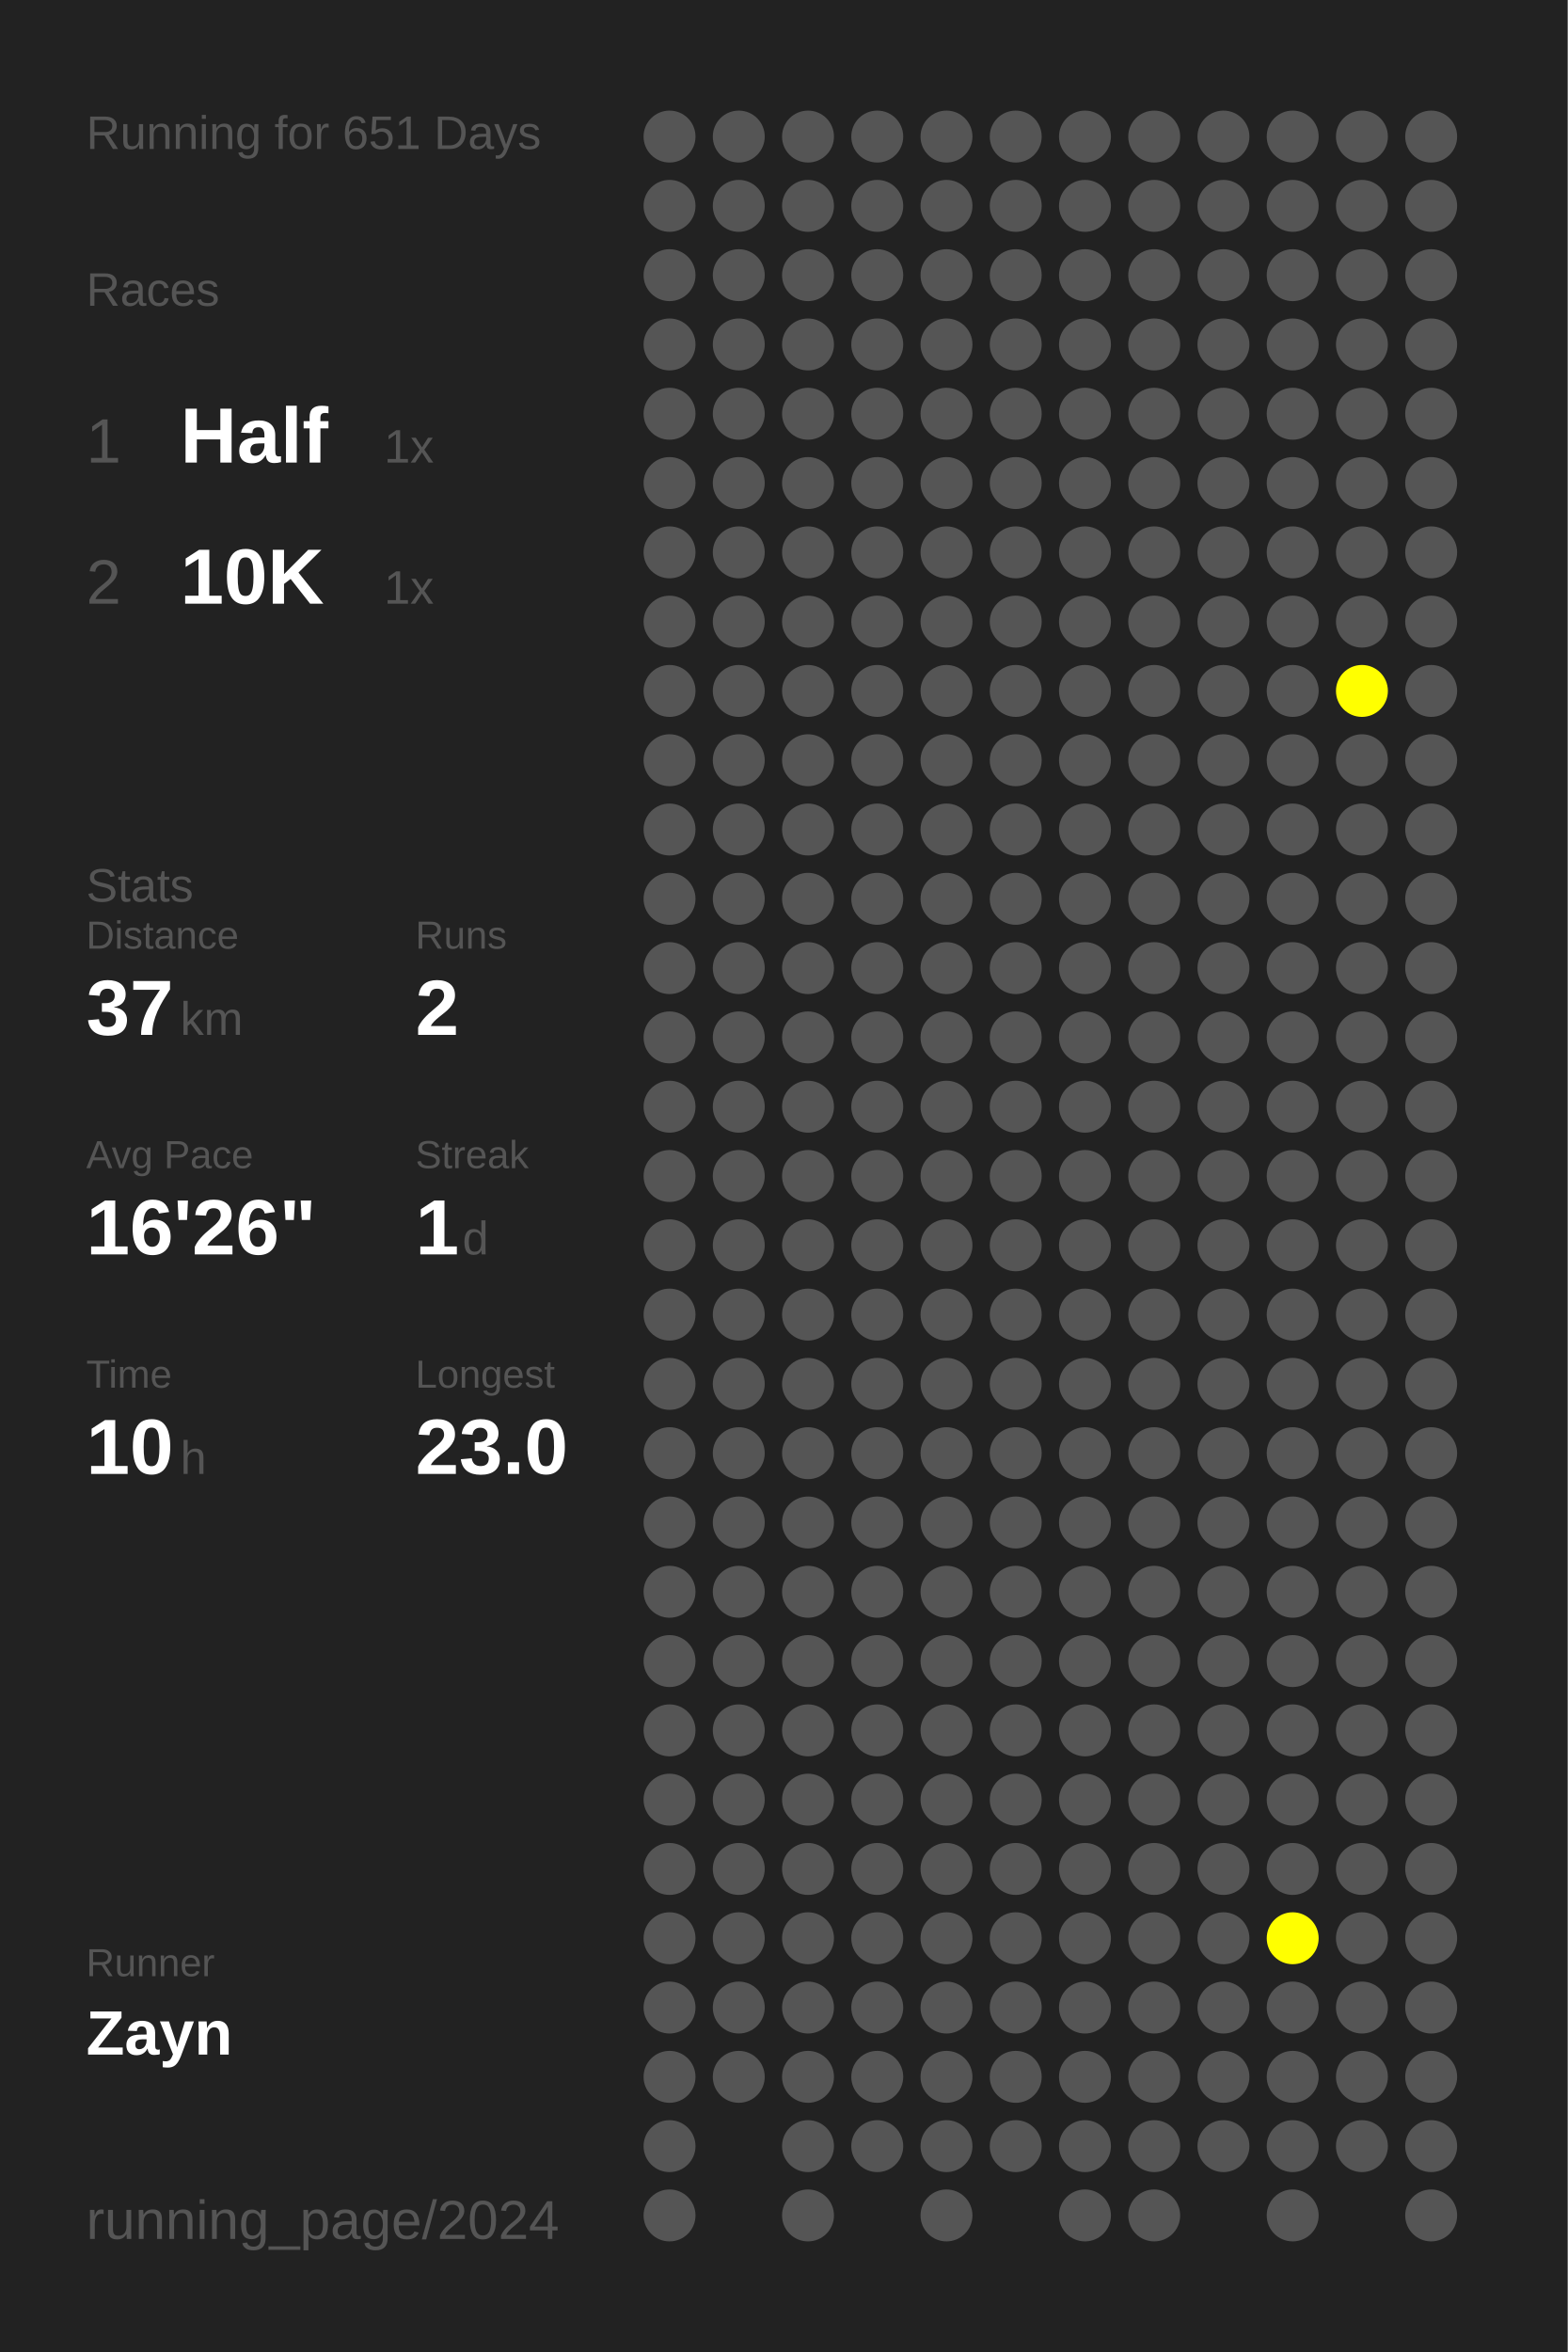
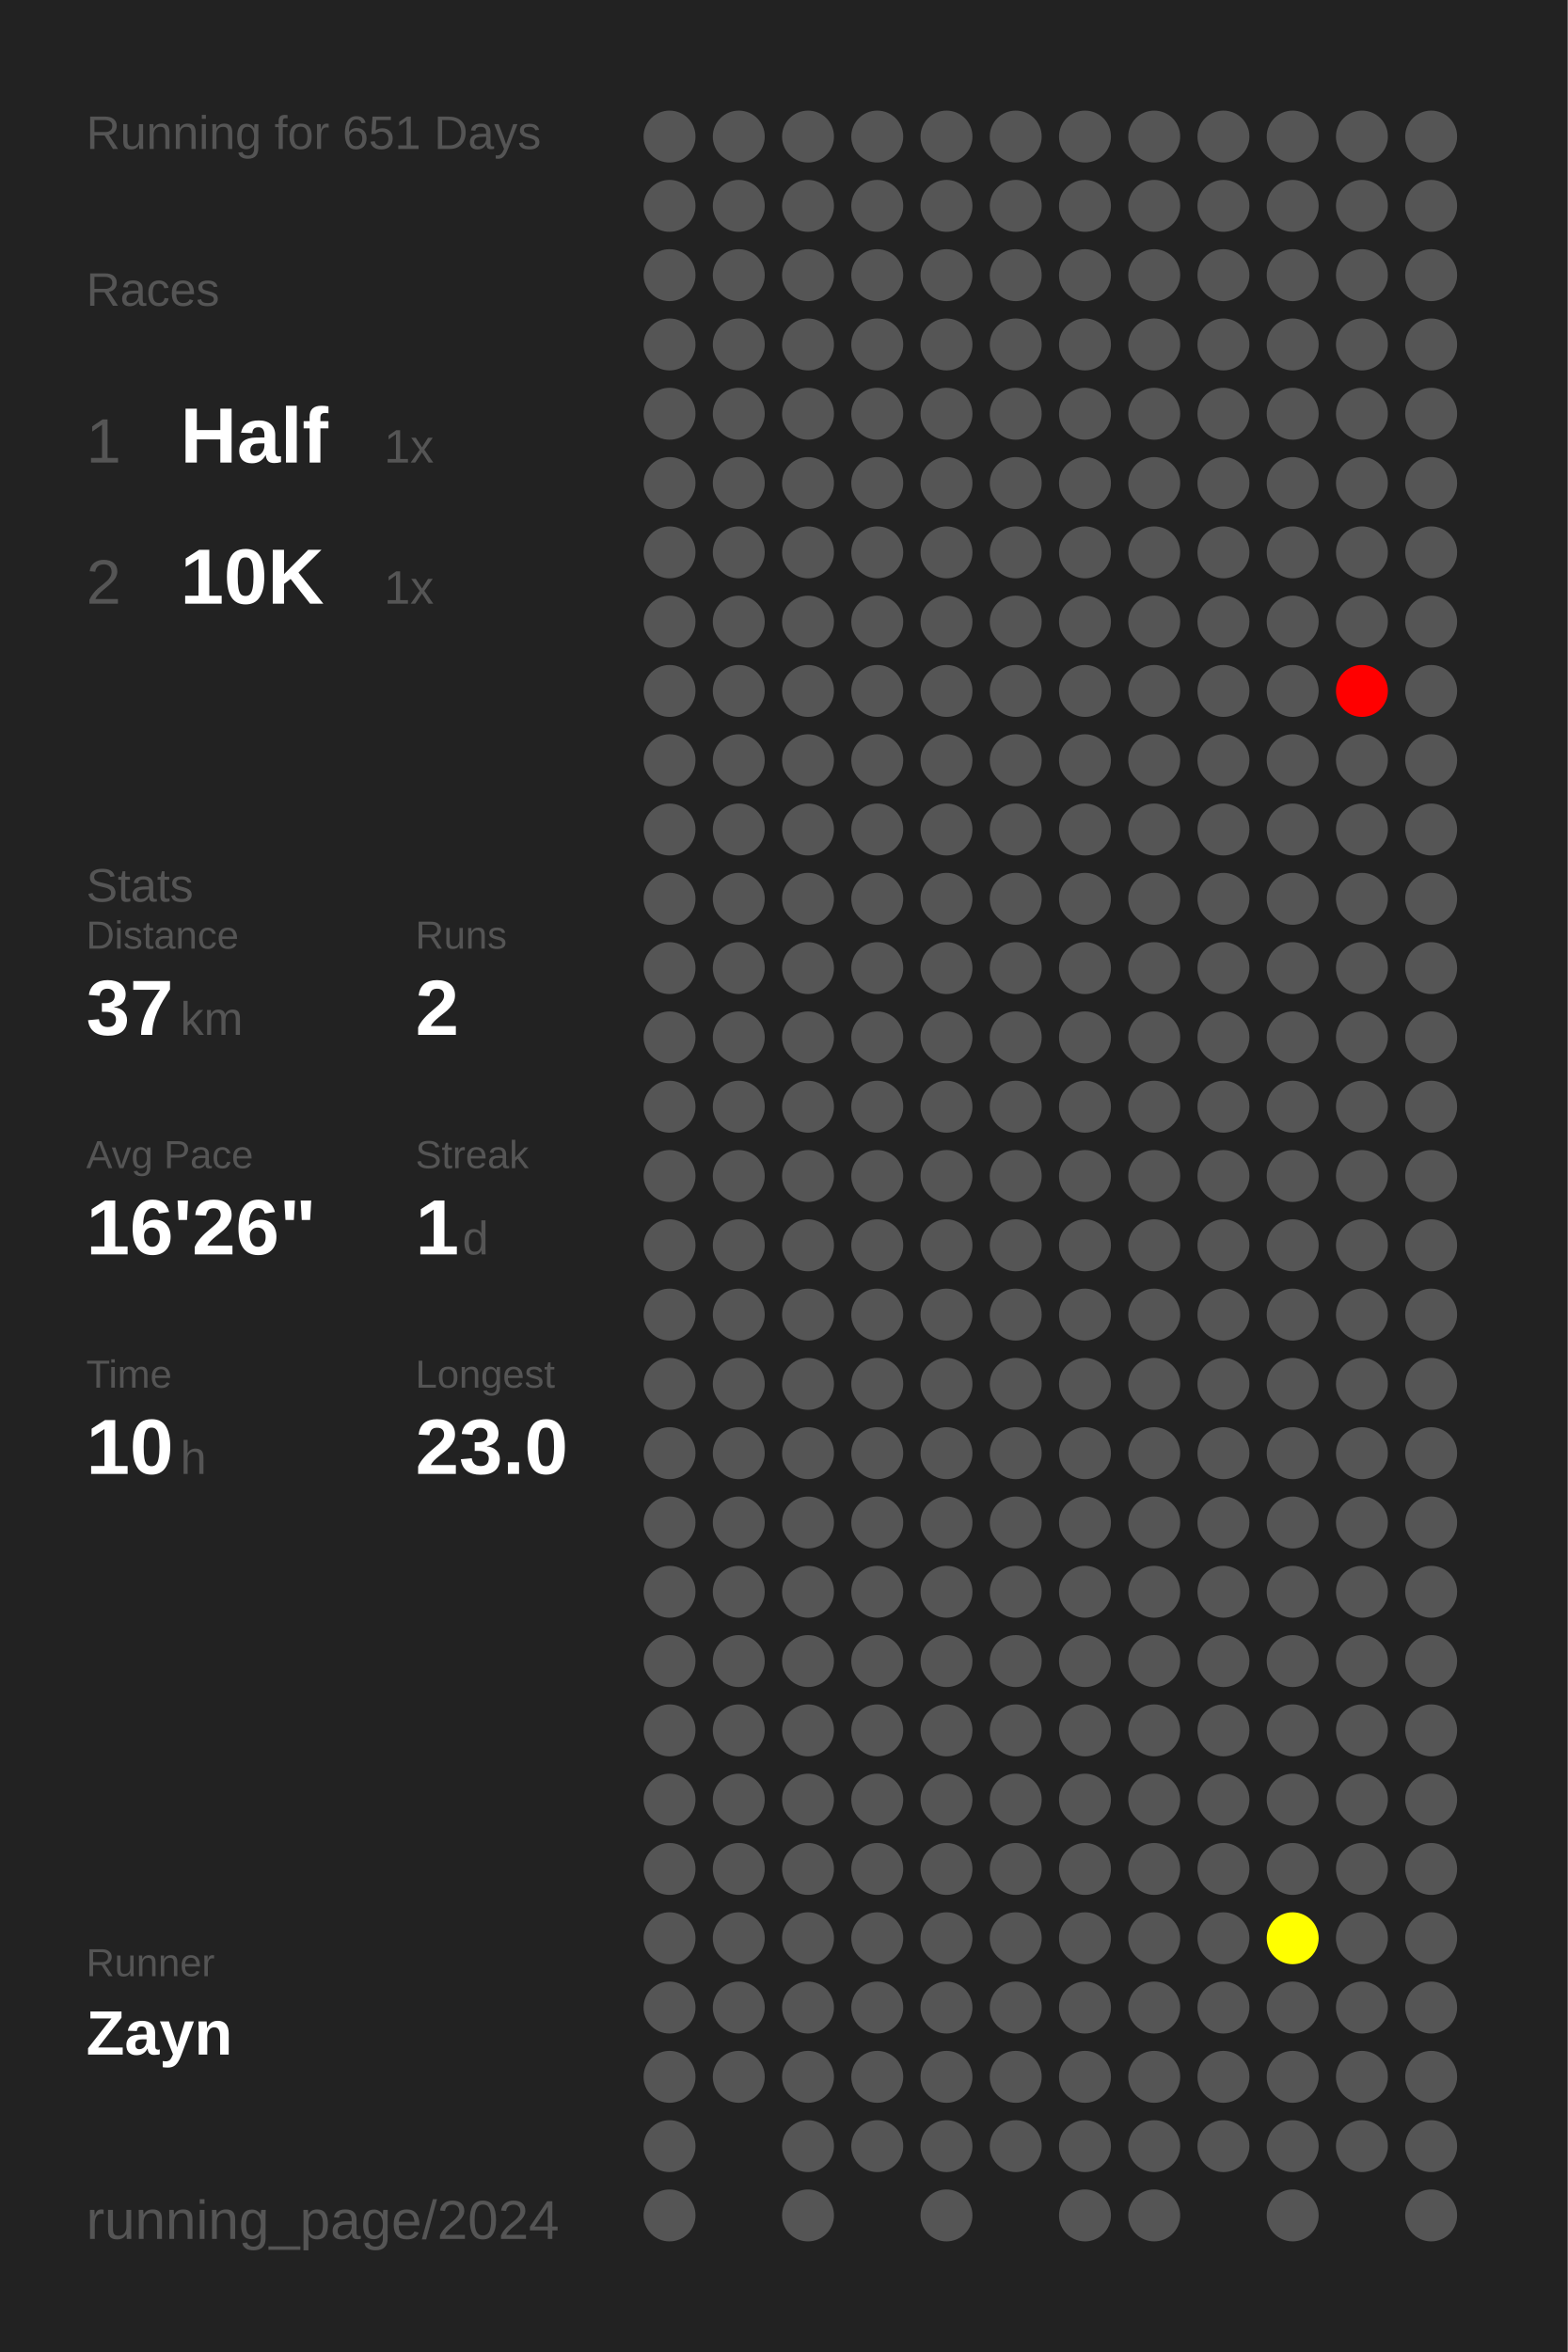
<svg xmlns="http://www.w3.org/2000/svg" baseProfile="full" height="300mm" version="1.1" viewBox="0,0,200,300" width="200mm">
  <defs />
  <rect fill="#222222" height="300" width="200" x="0" y="0" />
  <text fill="#555555" style="font-size:6px; font-family:Arial;" x="11" y="19">Running for 651 Days</text>
  <text fill="#555555" style="font-size:6px; font-family:Arial;" x="11" y="39">Races</text>
  <text fill="#555555" style="font-size:8px; font-family:Arial;" x="11" y="59">1</text>
  <text fill="#FFFFFF" style="font-size:10px; font-family:Arial; font-weight:bold;" x="23" y="59">Half</text>
  <text fill="#555555" style="font-size:6px; font-family:Arial;" x="49" y="59">1x</text>
  <text fill="#555555" style="font-size:8px; font-family:Arial;" x="11" y="77">2</text>
  <text fill="#FFFFFF" style="font-size:10px; font-family:Arial; font-weight:bold;" x="23" y="77">10K</text>
  <text fill="#555555" style="font-size:6px; font-family:Arial;" x="49" y="77">1x</text>
  <text fill="#555555" style="font-size:6px; font-family:Arial;" x="11" y="115">Stats</text>
  <text fill="#555555" style="font-size:5px; font-family:Arial;" x="11" y="121">Distance</text>
  <text fill="#FFFFFF" style="font-size:10px; font-family:Arial; font-weight:bold;" x="11" y="132">37</text>
  <text fill="#555555" style="font-size:6px; font-family:Arial;" x="23" y="132">km</text>
  <text fill="#555555" style="font-size:5px; font-family:Arial;" x="53" y="121">Runs</text>
  <text fill="#FFFFFF" style="font-size:10px; font-family:Arial; font-weight:bold;" x="53" y="132">2</text>
  <text fill="#555555" style="font-size:5px; font-family:Arial;" x="11" y="149">Avg Pace</text>
  <text fill="#FFFFFF" style="font-size:10px; font-family:Arial; font-weight:bold;" x="11" y="160">16'26"</text>
  <text fill="#555555" style="font-size:5px; font-family:Arial;" x="53" y="149">Streak</text>
  <text fill="#FFFFFF" style="font-size:10px; font-family:Arial; font-weight:bold;" x="53" y="160">1</text>
  <text fill="#555555" style="font-size:6px; font-family:Arial;" x="59" y="160">d</text>
  <text fill="#555555" style="font-size:5px; font-family:Arial;" x="11" y="177">Time</text>
  <text fill="#FFFFFF" style="font-size:10px; font-family:Arial; font-weight:bold;" x="11" y="188">10</text>
  <text fill="#555555" style="font-size:6px; font-family:Arial;" x="23" y="188">h</text>
  <text fill="#555555" style="font-size:5px; font-family:Arial;" x="53" y="177">Longest</text>
  <text fill="#FFFFFF" style="font-size:10px; font-family:Arial; font-weight:bold;" x="53" y="188">23.0</text>
  <text fill="#555555" style="font-size:5px; font-family:Arial;" x="11" y="252.065">Runner</text>
  <text fill="#FFFFFF" style="font-size:8px; font-family:Arial; font-weight:bold;" x="11" y="262.065">Zayn</text>
  <text fill="#555555" style="font-size:7px; font-family:Arial;" x="11" y="285.581">running_page/2024</text>
  <circle cx="85.417" cy="17.419" fill="#555555" r="3.312" />
  <circle cx="85.417" cy="26.258" fill="#555555" r="3.312" />
  <circle cx="85.417" cy="35.097" fill="#555555" r="3.312" />
  <circle cx="85.417" cy="43.935" fill="#555555" r="3.312" />
  <circle cx="85.417" cy="52.774" fill="#555555" r="3.312" />
  <circle cx="85.417" cy="61.613" fill="#555555" r="3.312" />
  <circle cx="85.417" cy="70.452" fill="#555555" r="3.312" />
  <circle cx="85.417" cy="79.29" fill="#555555" r="3.312" />
  <circle cx="85.417" cy="88.129" fill="#555555" r="3.312" />
  <circle cx="85.417" cy="96.968" fill="#555555" r="3.312" />
  <circle cx="85.417" cy="105.806" fill="#555555" r="3.312" />
  <circle cx="85.417" cy="114.645" fill="#555555" r="3.312" />
  <circle cx="85.417" cy="123.484" fill="#555555" r="3.312" />
  <circle cx="85.417" cy="132.323" fill="#555555" r="3.312" />
  <circle cx="85.417" cy="141.161" fill="#555555" r="3.312" />
  <circle cx="85.417" cy="150" fill="#555555" r="3.312" />
  <circle cx="85.417" cy="158.839" fill="#555555" r="3.312" />
  <circle cx="85.417" cy="167.677" fill="#555555" r="3.312" />
  <circle cx="85.417" cy="176.516" fill="#555555" r="3.312" />
  <circle cx="85.417" cy="185.355" fill="#555555" r="3.312" />
  <circle cx="85.417" cy="194.194" fill="#555555" r="3.312" />
  <circle cx="85.417" cy="203.032" fill="#555555" r="3.312" />
  <circle cx="85.417" cy="211.871" fill="#555555" r="3.312" />
  <circle cx="85.417" cy="220.71" fill="#555555" r="3.312" />
  <circle cx="85.417" cy="229.548" fill="#555555" r="3.312" />
  <circle cx="85.417" cy="238.387" fill="#555555" r="3.312" />
  <circle cx="85.417" cy="247.226" fill="#555555" r="3.312" />
  <circle cx="85.417" cy="256.065" fill="#555555" r="3.312" />
  <circle cx="85.417" cy="264.903" fill="#555555" r="3.312" />
  <circle cx="85.417" cy="273.742" fill="#555555" r="3.312" />
  <circle cx="85.417" cy="282.581" fill="#555555" r="3.312" />
  <circle cx="94.25" cy="17.419" fill="#555555" r="3.312" />
  <circle cx="94.25" cy="26.258" fill="#555555" r="3.312" />
  <circle cx="94.25" cy="35.097" fill="#555555" r="3.312" />
  <circle cx="94.25" cy="43.935" fill="#555555" r="3.312" />
  <circle cx="94.25" cy="52.774" fill="#555555" r="3.312" />
  <circle cx="94.25" cy="61.613" fill="#555555" r="3.312" />
  <circle cx="94.25" cy="70.452" fill="#555555" r="3.312" />
  <circle cx="94.25" cy="79.29" fill="#555555" r="3.312" />
  <circle cx="94.25" cy="88.129" fill="#555555" r="3.312" />
  <circle cx="94.25" cy="96.968" fill="#555555" r="3.312" />
  <circle cx="94.25" cy="105.806" fill="#555555" r="3.312" />
  <circle cx="94.25" cy="114.645" fill="#555555" r="3.312" />
  <circle cx="94.25" cy="123.484" fill="#555555" r="3.312" />
  <circle cx="94.25" cy="132.323" fill="#555555" r="3.312" />
  <circle cx="94.25" cy="141.161" fill="#555555" r="3.312" />
  <circle cx="94.25" cy="150" fill="#555555" r="3.312" />
  <circle cx="94.25" cy="158.839" fill="#555555" r="3.312" />
  <circle cx="94.25" cy="167.677" fill="#555555" r="3.312" />
  <circle cx="94.25" cy="176.516" fill="#555555" r="3.312" />
  <circle cx="94.25" cy="185.355" fill="#555555" r="3.312" />
  <circle cx="94.25" cy="194.194" fill="#555555" r="3.312" />
  <circle cx="94.25" cy="203.032" fill="#555555" r="3.312" />
  <circle cx="94.25" cy="211.871" fill="#555555" r="3.312" />
  <circle cx="94.25" cy="220.71" fill="#555555" r="3.312" />
  <circle cx="94.25" cy="229.548" fill="#555555" r="3.312" />
  <circle cx="94.25" cy="238.387" fill="#555555" r="3.312" />
  <circle cx="94.25" cy="247.226" fill="#555555" r="3.312" />
  <circle cx="94.25" cy="256.065" fill="#555555" r="3.312" />
  <circle cx="94.25" cy="264.903" fill="#555555" r="3.312" />
  <circle cx="103.083" cy="17.419" fill="#555555" r="3.312" />
  <circle cx="103.083" cy="26.258" fill="#555555" r="3.312" />
  <circle cx="103.083" cy="35.097" fill="#555555" r="3.312" />
  <circle cx="103.083" cy="43.935" fill="#555555" r="3.312" />
  <circle cx="103.083" cy="52.774" fill="#555555" r="3.312" />
  <circle cx="103.083" cy="61.613" fill="#555555" r="3.312" />
  <circle cx="103.083" cy="70.452" fill="#555555" r="3.312" />
  <circle cx="103.083" cy="79.29" fill="#555555" r="3.312" />
  <circle cx="103.083" cy="88.129" fill="#555555" r="3.312" />
  <circle cx="103.083" cy="96.968" fill="#555555" r="3.312" />
  <circle cx="103.083" cy="105.806" fill="#555555" r="3.312" />
  <circle cx="103.083" cy="114.645" fill="#555555" r="3.312" />
  <circle cx="103.083" cy="123.484" fill="#555555" r="3.312" />
  <circle cx="103.083" cy="132.323" fill="#555555" r="3.312" />
  <circle cx="103.083" cy="141.161" fill="#555555" r="3.312" />
  <circle cx="103.083" cy="150" fill="#555555" r="3.312" />
  <circle cx="103.083" cy="158.839" fill="#555555" r="3.312" />
  <circle cx="103.083" cy="167.677" fill="#555555" r="3.312" />
  <circle cx="103.083" cy="176.516" fill="#555555" r="3.312" />
  <circle cx="103.083" cy="185.355" fill="#555555" r="3.312" />
  <circle cx="103.083" cy="194.194" fill="#555555" r="3.312" />
  <circle cx="103.083" cy="203.032" fill="#555555" r="3.312" />
  <circle cx="103.083" cy="211.871" fill="#555555" r="3.312" />
  <circle cx="103.083" cy="220.71" fill="#555555" r="3.312" />
  <circle cx="103.083" cy="229.548" fill="#555555" r="3.312" />
  <circle cx="103.083" cy="238.387" fill="#555555" r="3.312" />
  <circle cx="103.083" cy="247.226" fill="#555555" r="3.312" />
  <circle cx="103.083" cy="256.065" fill="#555555" r="3.312" />
  <circle cx="103.083" cy="264.903" fill="#555555" r="3.312" />
  <circle cx="103.083" cy="273.742" fill="#555555" r="3.312" />
  <circle cx="103.083" cy="282.581" fill="#555555" r="3.312" />
  <circle cx="111.917" cy="17.419" fill="#555555" r="3.312" />
  <circle cx="111.917" cy="26.258" fill="#555555" r="3.312" />
  <circle cx="111.917" cy="35.097" fill="#555555" r="3.312" />
  <circle cx="111.917" cy="43.935" fill="#555555" r="3.312" />
  <circle cx="111.917" cy="52.774" fill="#555555" r="3.312" />
  <circle cx="111.917" cy="61.613" fill="#555555" r="3.312" />
  <circle cx="111.917" cy="70.452" fill="#555555" r="3.312" />
  <circle cx="111.917" cy="79.29" fill="#555555" r="3.312" />
  <circle cx="111.917" cy="88.129" fill="#555555" r="3.312" />
  <circle cx="111.917" cy="96.968" fill="#555555" r="3.312" />
  <circle cx="111.917" cy="105.806" fill="#555555" r="3.312" />
  <circle cx="111.917" cy="114.645" fill="#555555" r="3.312" />
  <circle cx="111.917" cy="123.484" fill="#555555" r="3.312" />
  <circle cx="111.917" cy="132.323" fill="#555555" r="3.312" />
  <circle cx="111.917" cy="141.161" fill="#555555" r="3.312" />
  <circle cx="111.917" cy="150" fill="#555555" r="3.312" />
  <circle cx="111.917" cy="158.839" fill="#555555" r="3.312" />
  <circle cx="111.917" cy="167.677" fill="#555555" r="3.312" />
  <circle cx="111.917" cy="176.516" fill="#555555" r="3.312" />
  <circle cx="111.917" cy="185.355" fill="#555555" r="3.312" />
  <circle cx="111.917" cy="194.194" fill="#555555" r="3.312" />
  <circle cx="111.917" cy="203.032" fill="#555555" r="3.312" />
  <circle cx="111.917" cy="211.871" fill="#555555" r="3.312" />
  <circle cx="111.917" cy="220.71" fill="#555555" r="3.312" />
  <circle cx="111.917" cy="229.548" fill="#555555" r="3.312" />
  <circle cx="111.917" cy="238.387" fill="#555555" r="3.312" />
  <circle cx="111.917" cy="247.226" fill="#555555" r="3.312" />
  <circle cx="111.917" cy="256.065" fill="#555555" r="3.312" />
  <circle cx="111.917" cy="264.903" fill="#555555" r="3.312" />
  <circle cx="111.917" cy="273.742" fill="#555555" r="3.312" />
  <circle cx="120.75" cy="17.419" fill="#555555" r="3.312" />
  <circle cx="120.75" cy="26.258" fill="#555555" r="3.312" />
  <circle cx="120.75" cy="35.097" fill="#555555" r="3.312" />
  <circle cx="120.75" cy="43.935" fill="#555555" r="3.312" />
  <circle cx="120.75" cy="52.774" fill="#555555" r="3.312" />
  <circle cx="120.75" cy="61.613" fill="#555555" r="3.312" />
  <circle cx="120.75" cy="70.452" fill="#555555" r="3.312" />
  <circle cx="120.75" cy="79.29" fill="#555555" r="3.312" />
  <circle cx="120.75" cy="88.129" fill="#555555" r="3.312" />
  <circle cx="120.75" cy="96.968" fill="#555555" r="3.312" />
  <circle cx="120.75" cy="105.806" fill="#555555" r="3.312" />
  <circle cx="120.75" cy="114.645" fill="#555555" r="3.312" />
  <circle cx="120.75" cy="123.484" fill="#555555" r="3.312" />
  <circle cx="120.75" cy="132.323" fill="#555555" r="3.312" />
  <circle cx="120.75" cy="141.161" fill="#555555" r="3.312" />
  <circle cx="120.75" cy="150" fill="#555555" r="3.312" />
  <circle cx="120.75" cy="158.839" fill="#555555" r="3.312" />
  <circle cx="120.75" cy="167.677" fill="#555555" r="3.312" />
  <circle cx="120.75" cy="176.516" fill="#555555" r="3.312" />
  <circle cx="120.75" cy="185.355" fill="#555555" r="3.312" />
  <circle cx="120.75" cy="194.194" fill="#555555" r="3.312" />
  <circle cx="120.75" cy="203.032" fill="#555555" r="3.312" />
  <circle cx="120.75" cy="211.871" fill="#555555" r="3.312" />
  <circle cx="120.75" cy="220.71" fill="#555555" r="3.312" />
  <circle cx="120.75" cy="229.548" fill="#555555" r="3.312" />
  <circle cx="120.75" cy="238.387" fill="#555555" r="3.312" />
  <circle cx="120.75" cy="247.226" fill="#555555" r="3.312" />
  <circle cx="120.75" cy="256.065" fill="#555555" r="3.312" />
  <circle cx="120.75" cy="264.903" fill="#555555" r="3.312" />
  <circle cx="120.75" cy="273.742" fill="#555555" r="3.312" />
  <circle cx="120.75" cy="282.581" fill="#555555" r="3.312" />
  <circle cx="129.583" cy="17.419" fill="#555555" r="3.312" />
  <circle cx="129.583" cy="26.258" fill="#555555" r="3.312" />
  <circle cx="129.583" cy="35.097" fill="#555555" r="3.312" />
  <circle cx="129.583" cy="43.935" fill="#555555" r="3.312" />
  <circle cx="129.583" cy="52.774" fill="#555555" r="3.312" />
  <circle cx="129.583" cy="61.613" fill="#555555" r="3.312" />
  <circle cx="129.583" cy="70.452" fill="#555555" r="3.312" />
  <circle cx="129.583" cy="79.29" fill="#555555" r="3.312" />
  <circle cx="129.583" cy="88.129" fill="#555555" r="3.312" />
  <circle cx="129.583" cy="96.968" fill="#555555" r="3.312" />
  <circle cx="129.583" cy="105.806" fill="#555555" r="3.312" />
  <circle cx="129.583" cy="114.645" fill="#555555" r="3.312" />
  <circle cx="129.583" cy="123.484" fill="#555555" r="3.312" />
  <circle cx="129.583" cy="132.323" fill="#555555" r="3.312" />
  <circle cx="129.583" cy="141.161" fill="#555555" r="3.312" />
  <circle cx="129.583" cy="150" fill="#555555" r="3.312" />
  <circle cx="129.583" cy="158.839" fill="#555555" r="3.312" />
  <circle cx="129.583" cy="167.677" fill="#555555" r="3.312" />
  <circle cx="129.583" cy="176.516" fill="#555555" r="3.312" />
  <circle cx="129.583" cy="185.355" fill="#555555" r="3.312" />
  <circle cx="129.583" cy="194.194" fill="#555555" r="3.312" />
  <circle cx="129.583" cy="203.032" fill="#555555" r="3.312" />
  <circle cx="129.583" cy="211.871" fill="#555555" r="3.312" />
  <circle cx="129.583" cy="220.71" fill="#555555" r="3.312" />
  <circle cx="129.583" cy="229.548" fill="#555555" r="3.312" />
  <circle cx="129.583" cy="238.387" fill="#555555" r="3.312" />
  <circle cx="129.583" cy="247.226" fill="#555555" r="3.312" />
  <circle cx="129.583" cy="256.065" fill="#555555" r="3.312" />
  <circle cx="129.583" cy="264.903" fill="#555555" r="3.312" />
  <circle cx="129.583" cy="273.742" fill="#555555" r="3.312" />
  <circle cx="138.417" cy="17.419" fill="#555555" r="3.312" />
  <circle cx="138.417" cy="26.258" fill="#555555" r="3.312" />
  <circle cx="138.417" cy="35.097" fill="#555555" r="3.312" />
  <circle cx="138.417" cy="43.935" fill="#555555" r="3.312" />
  <circle cx="138.417" cy="52.774" fill="#555555" r="3.312" />
  <circle cx="138.417" cy="61.613" fill="#555555" r="3.312" />
  <circle cx="138.417" cy="70.452" fill="#555555" r="3.312" />
  <circle cx="138.417" cy="79.29" fill="#555555" r="3.312" />
  <circle cx="138.417" cy="88.129" fill="#555555" r="3.312" />
  <circle cx="138.417" cy="96.968" fill="#555555" r="3.312" />
  <circle cx="138.417" cy="105.806" fill="#555555" r="3.312" />
  <circle cx="138.417" cy="114.645" fill="#555555" r="3.312" />
  <circle cx="138.417" cy="123.484" fill="#555555" r="3.312" />
  <circle cx="138.417" cy="132.323" fill="#555555" r="3.312" />
  <circle cx="138.417" cy="141.161" fill="#555555" r="3.312" />
  <circle cx="138.417" cy="150" fill="#555555" r="3.312" />
  <circle cx="138.417" cy="158.839" fill="#555555" r="3.312" />
  <circle cx="138.417" cy="167.677" fill="#555555" r="3.312" />
  <circle cx="138.417" cy="176.516" fill="#555555" r="3.312" />
  <circle cx="138.417" cy="185.355" fill="#555555" r="3.312" />
  <circle cx="138.417" cy="194.194" fill="#555555" r="3.312" />
  <circle cx="138.417" cy="203.032" fill="#555555" r="3.312" />
  <circle cx="138.417" cy="211.871" fill="#555555" r="3.312" />
  <circle cx="138.417" cy="220.71" fill="#555555" r="3.312" />
  <circle cx="138.417" cy="229.548" fill="#555555" r="3.312" />
  <circle cx="138.417" cy="238.387" fill="#555555" r="3.312" />
  <circle cx="138.417" cy="247.226" fill="#555555" r="3.312" />
  <circle cx="138.417" cy="256.065" fill="#555555" r="3.312" />
  <circle cx="138.417" cy="264.903" fill="#555555" r="3.312" />
  <circle cx="138.417" cy="273.742" fill="#555555" r="3.312" />
  <circle cx="138.417" cy="282.581" fill="#555555" r="3.312" />
  <circle cx="147.25" cy="17.419" fill="#555555" r="3.312" />
  <circle cx="147.25" cy="26.258" fill="#555555" r="3.312" />
  <circle cx="147.25" cy="35.097" fill="#555555" r="3.312" />
  <circle cx="147.25" cy="43.935" fill="#555555" r="3.312" />
  <circle cx="147.25" cy="52.774" fill="#555555" r="3.312" />
  <circle cx="147.25" cy="61.613" fill="#555555" r="3.312" />
  <circle cx="147.25" cy="70.452" fill="#555555" r="3.312" />
  <circle cx="147.25" cy="79.29" fill="#555555" r="3.312" />
  <circle cx="147.25" cy="88.129" fill="#555555" r="3.312" />
  <circle cx="147.25" cy="96.968" fill="#555555" r="3.312" />
  <circle cx="147.25" cy="105.806" fill="#555555" r="3.312" />
  <circle cx="147.25" cy="114.645" fill="#555555" r="3.312" />
  <circle cx="147.25" cy="123.484" fill="#555555" r="3.312" />
  <circle cx="147.25" cy="132.323" fill="#555555" r="3.312" />
  <circle cx="147.25" cy="141.161" fill="#555555" r="3.312" />
  <circle cx="147.25" cy="150" fill="#555555" r="3.312" />
  <circle cx="147.25" cy="158.839" fill="#555555" r="3.312" />
  <circle cx="147.25" cy="167.677" fill="#555555" r="3.312" />
  <circle cx="147.25" cy="176.516" fill="#555555" r="3.312" />
  <circle cx="147.25" cy="185.355" fill="#555555" r="3.312" />
  <circle cx="147.25" cy="194.194" fill="#555555" r="3.312" />
  <circle cx="147.25" cy="203.032" fill="#555555" r="3.312" />
  <circle cx="147.25" cy="211.871" fill="#555555" r="3.312" />
  <circle cx="147.25" cy="220.71" fill="#555555" r="3.312" />
  <circle cx="147.25" cy="229.548" fill="#555555" r="3.312" />
  <circle cx="147.25" cy="238.387" fill="#555555" r="3.312" />
  <circle cx="147.25" cy="247.226" fill="#555555" r="3.312" />
  <circle cx="147.25" cy="256.065" fill="#555555" r="3.312" />
  <circle cx="147.25" cy="264.903" fill="#555555" r="3.312" />
  <circle cx="147.25" cy="273.742" fill="#555555" r="3.312" />
  <circle cx="147.25" cy="282.581" fill="#555555" r="3.312" />
  <circle cx="156.083" cy="17.419" fill="#555555" r="3.312" />
  <circle cx="156.083" cy="26.258" fill="#555555" r="3.312" />
  <circle cx="156.083" cy="35.097" fill="#555555" r="3.312" />
  <circle cx="156.083" cy="43.935" fill="#555555" r="3.312" />
  <circle cx="156.083" cy="52.774" fill="#555555" r="3.312" />
  <circle cx="156.083" cy="61.613" fill="#555555" r="3.312" />
  <circle cx="156.083" cy="70.452" fill="#555555" r="3.312" />
  <circle cx="156.083" cy="79.29" fill="#555555" r="3.312" />
  <circle cx="156.083" cy="88.129" fill="#555555" r="3.312" />
  <circle cx="156.083" cy="96.968" fill="#555555" r="3.312" />
  <circle cx="156.083" cy="105.806" fill="#555555" r="3.312" />
  <circle cx="156.083" cy="114.645" fill="#555555" r="3.312" />
  <circle cx="156.083" cy="123.484" fill="#555555" r="3.312" />
  <circle cx="156.083" cy="132.323" fill="#555555" r="3.312" />
  <circle cx="156.083" cy="141.161" fill="#555555" r="3.312" />
  <circle cx="156.083" cy="150" fill="#555555" r="3.312" />
  <circle cx="156.083" cy="158.839" fill="#555555" r="3.312" />
  <circle cx="156.083" cy="167.677" fill="#555555" r="3.312" />
  <circle cx="156.083" cy="176.516" fill="#555555" r="3.312" />
  <circle cx="156.083" cy="185.355" fill="#555555" r="3.312" />
  <circle cx="156.083" cy="194.194" fill="#555555" r="3.312" />
  <circle cx="156.083" cy="203.032" fill="#555555" r="3.312" />
  <circle cx="156.083" cy="211.871" fill="#555555" r="3.312" />
  <circle cx="156.083" cy="220.71" fill="#555555" r="3.312" />
  <circle cx="156.083" cy="229.548" fill="#555555" r="3.312" />
  <circle cx="156.083" cy="238.387" fill="#555555" r="3.312" />
  <circle cx="156.083" cy="247.226" fill="#555555" r="3.312" />
  <circle cx="156.083" cy="256.065" fill="#555555" r="3.312" />
  <circle cx="156.083" cy="264.903" fill="#555555" r="3.312" />
  <circle cx="156.083" cy="273.742" fill="#555555" r="3.312" />
  <circle cx="164.917" cy="17.419" fill="#555555" r="3.312" />
  <circle cx="164.917" cy="26.258" fill="#555555" r="3.312" />
  <circle cx="164.917" cy="35.097" fill="#555555" r="3.312" />
  <circle cx="164.917" cy="43.935" fill="#555555" r="3.312" />
  <circle cx="164.917" cy="52.774" fill="#555555" r="3.312" />
  <circle cx="164.917" cy="61.613" fill="#555555" r="3.312" />
  <circle cx="164.917" cy="70.452" fill="#555555" r="3.312" />
  <circle cx="164.917" cy="79.29" fill="#555555" r="3.312" />
  <circle cx="164.917" cy="88.129" fill="#555555" r="3.312" />
  <circle cx="164.917" cy="96.968" fill="#555555" r="3.312" />
  <circle cx="164.917" cy="105.806" fill="#555555" r="3.312" />
  <circle cx="164.917" cy="114.645" fill="#555555" r="3.312" />
  <circle cx="164.917" cy="123.484" fill="#555555" r="3.312" />
  <circle cx="164.917" cy="132.323" fill="#555555" r="3.312" />
  <circle cx="164.917" cy="141.161" fill="#555555" r="3.312" />
  <circle cx="164.917" cy="150" fill="#555555" r="3.312" />
  <circle cx="164.917" cy="158.839" fill="#555555" r="3.312" />
  <circle cx="164.917" cy="167.677" fill="#555555" r="3.312" />
  <circle cx="164.917" cy="176.516" fill="#555555" r="3.312" />
  <circle cx="164.917" cy="185.355" fill="#555555" r="3.312" />
  <circle cx="164.917" cy="194.194" fill="#555555" r="3.312" />
  <circle cx="164.917" cy="203.032" fill="#555555" r="3.312" />
  <circle cx="164.917" cy="211.871" fill="#555555" r="3.312" />
  <circle cx="164.917" cy="220.71" fill="#555555" r="3.312" />
  <circle cx="164.917" cy="229.548" fill="#555555" r="3.312" />
  <circle cx="164.917" cy="238.387" fill="#555555" r="3.312" />
-   <circle cx="164.917" cy="247.226" fill="#FFFF00" r="3.312" />
+   <circle cx="164.917" cy="247.226" fill="yellow" r="3.312" />
  <circle cx="164.917" cy="256.065" fill="#555555" r="3.312" />
  <circle cx="164.917" cy="264.903" fill="#555555" r="3.312" />
  <circle cx="164.917" cy="273.742" fill="#555555" r="3.312" />
  <circle cx="164.917" cy="282.581" fill="#555555" r="3.312" />
  <circle cx="173.75" cy="17.419" fill="#555555" r="3.312" />
  <circle cx="173.75" cy="26.258" fill="#555555" r="3.312" />
  <circle cx="173.75" cy="35.097" fill="#555555" r="3.312" />
  <circle cx="173.75" cy="43.935" fill="#555555" r="3.312" />
  <circle cx="173.75" cy="52.774" fill="#555555" r="3.312" />
  <circle cx="173.75" cy="61.613" fill="#555555" r="3.312" />
  <circle cx="173.75" cy="70.452" fill="#555555" r="3.312" />
  <circle cx="173.75" cy="79.29" fill="#555555" r="3.312" />
-   <circle cx="173.75" cy="88.129" fill="#FFFF00" r="3.312" />
+   <circle cx="173.75" cy="88.129" fill="red" r="3.312" />
  <circle cx="173.75" cy="96.968" fill="#555555" r="3.312" />
  <circle cx="173.75" cy="105.806" fill="#555555" r="3.312" />
  <circle cx="173.75" cy="114.645" fill="#555555" r="3.312" />
  <circle cx="173.75" cy="123.484" fill="#555555" r="3.312" />
  <circle cx="173.75" cy="132.323" fill="#555555" r="3.312" />
  <circle cx="173.75" cy="141.161" fill="#555555" r="3.312" />
  <circle cx="173.75" cy="150" fill="#555555" r="3.312" />
  <circle cx="173.75" cy="158.839" fill="#555555" r="3.312" />
  <circle cx="173.75" cy="167.677" fill="#555555" r="3.312" />
  <circle cx="173.75" cy="176.516" fill="#555555" r="3.312" />
  <circle cx="173.75" cy="185.355" fill="#555555" r="3.312" />
  <circle cx="173.75" cy="194.194" fill="#555555" r="3.312" />
  <circle cx="173.75" cy="203.032" fill="#555555" r="3.312" />
  <circle cx="173.75" cy="211.871" fill="#555555" r="3.312" />
  <circle cx="173.75" cy="220.71" fill="#555555" r="3.312" />
  <circle cx="173.75" cy="229.548" fill="#555555" r="3.312" />
  <circle cx="173.75" cy="238.387" fill="#555555" r="3.312" />
  <circle cx="173.75" cy="247.226" fill="#555555" r="3.312" />
  <circle cx="173.75" cy="256.065" fill="#555555" r="3.312" />
  <circle cx="173.75" cy="264.903" fill="#555555" r="3.312" />
  <circle cx="173.75" cy="273.742" fill="#555555" r="3.312" />
  <circle cx="182.583" cy="17.419" fill="#555555" r="3.312" />
  <circle cx="182.583" cy="26.258" fill="#555555" r="3.312" />
  <circle cx="182.583" cy="35.097" fill="#555555" r="3.312" />
  <circle cx="182.583" cy="43.935" fill="#555555" r="3.312" />
  <circle cx="182.583" cy="52.774" fill="#555555" r="3.312" />
  <circle cx="182.583" cy="61.613" fill="#555555" r="3.312" />
  <circle cx="182.583" cy="70.452" fill="#555555" r="3.312" />
  <circle cx="182.583" cy="79.29" fill="#555555" r="3.312" />
  <circle cx="182.583" cy="88.129" fill="#555555" r="3.312" />
  <circle cx="182.583" cy="96.968" fill="#555555" r="3.312" />
  <circle cx="182.583" cy="105.806" fill="#555555" r="3.312" />
  <circle cx="182.583" cy="114.645" fill="#555555" r="3.312" />
  <circle cx="182.583" cy="123.484" fill="#555555" r="3.312" />
  <circle cx="182.583" cy="132.323" fill="#555555" r="3.312" />
  <circle cx="182.583" cy="141.161" fill="#555555" r="3.312" />
  <circle cx="182.583" cy="150" fill="#555555" r="3.312" />
  <circle cx="182.583" cy="158.839" fill="#555555" r="3.312" />
  <circle cx="182.583" cy="167.677" fill="#555555" r="3.312" />
  <circle cx="182.583" cy="176.516" fill="#555555" r="3.312" />
  <circle cx="182.583" cy="185.355" fill="#555555" r="3.312" />
  <circle cx="182.583" cy="194.194" fill="#555555" r="3.312" />
  <circle cx="182.583" cy="203.032" fill="#555555" r="3.312" />
  <circle cx="182.583" cy="211.871" fill="#555555" r="3.312" />
  <circle cx="182.583" cy="220.71" fill="#555555" r="3.312" />
  <circle cx="182.583" cy="229.548" fill="#555555" r="3.312" />
  <circle cx="182.583" cy="238.387" fill="#555555" r="3.312" />
  <circle cx="182.583" cy="247.226" fill="#555555" r="3.312" />
  <circle cx="182.583" cy="256.065" fill="#555555" r="3.312" />
  <circle cx="182.583" cy="264.903" fill="#555555" r="3.312" />
  <circle cx="182.583" cy="273.742" fill="#555555" r="3.312" />
  <circle cx="182.583" cy="282.581" fill="#555555" r="3.312" />
</svg>
